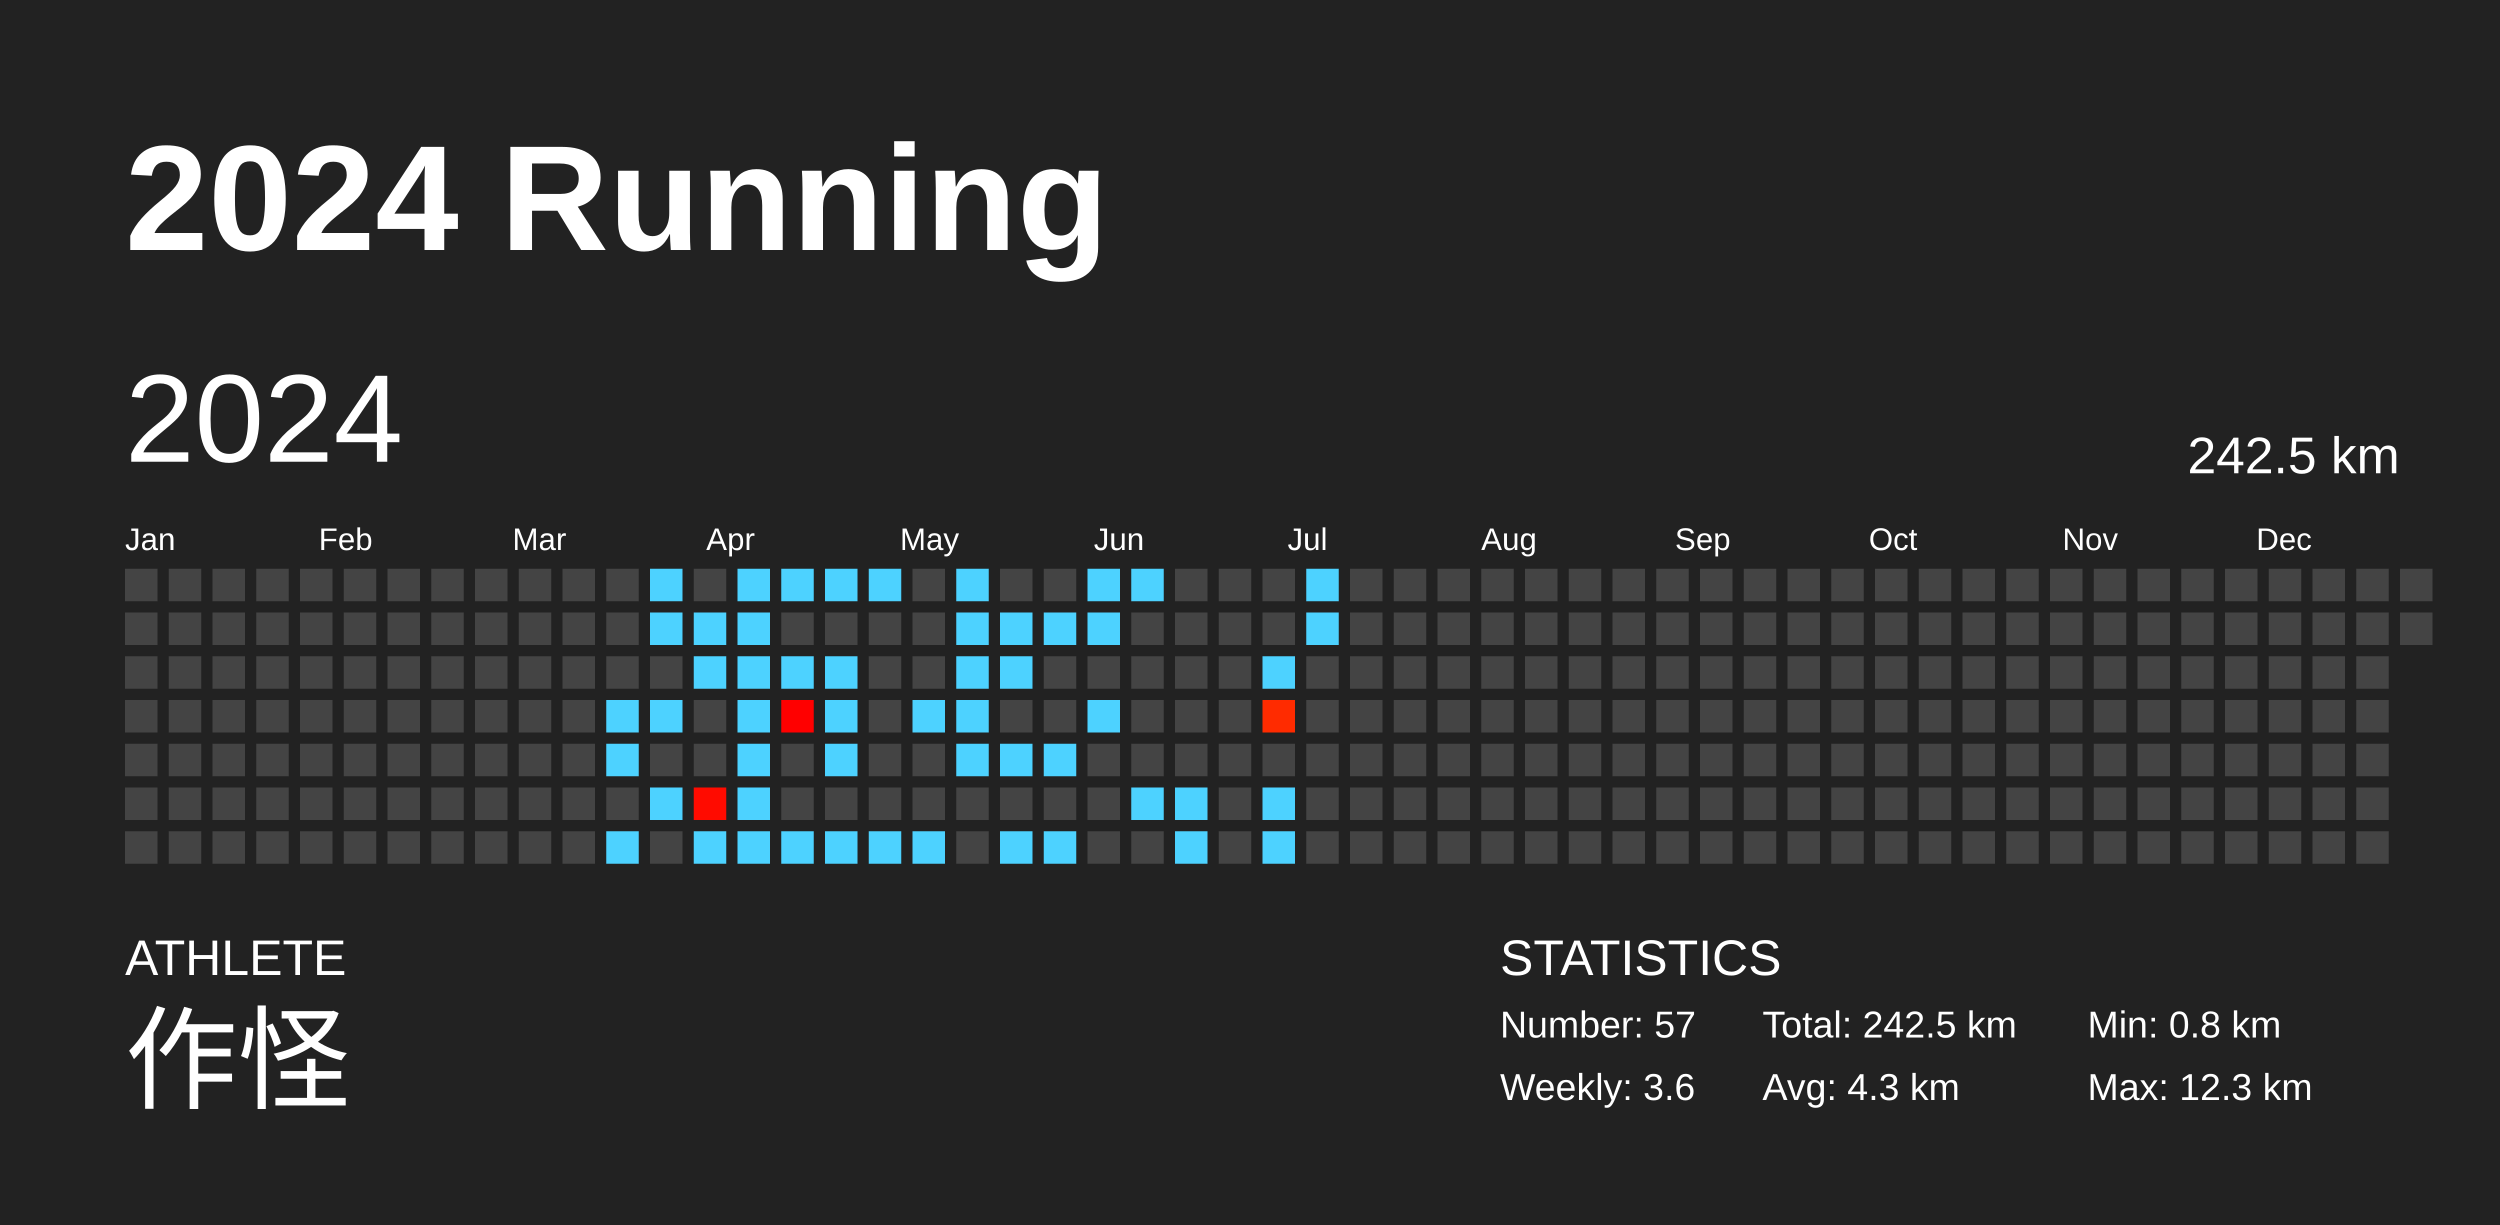
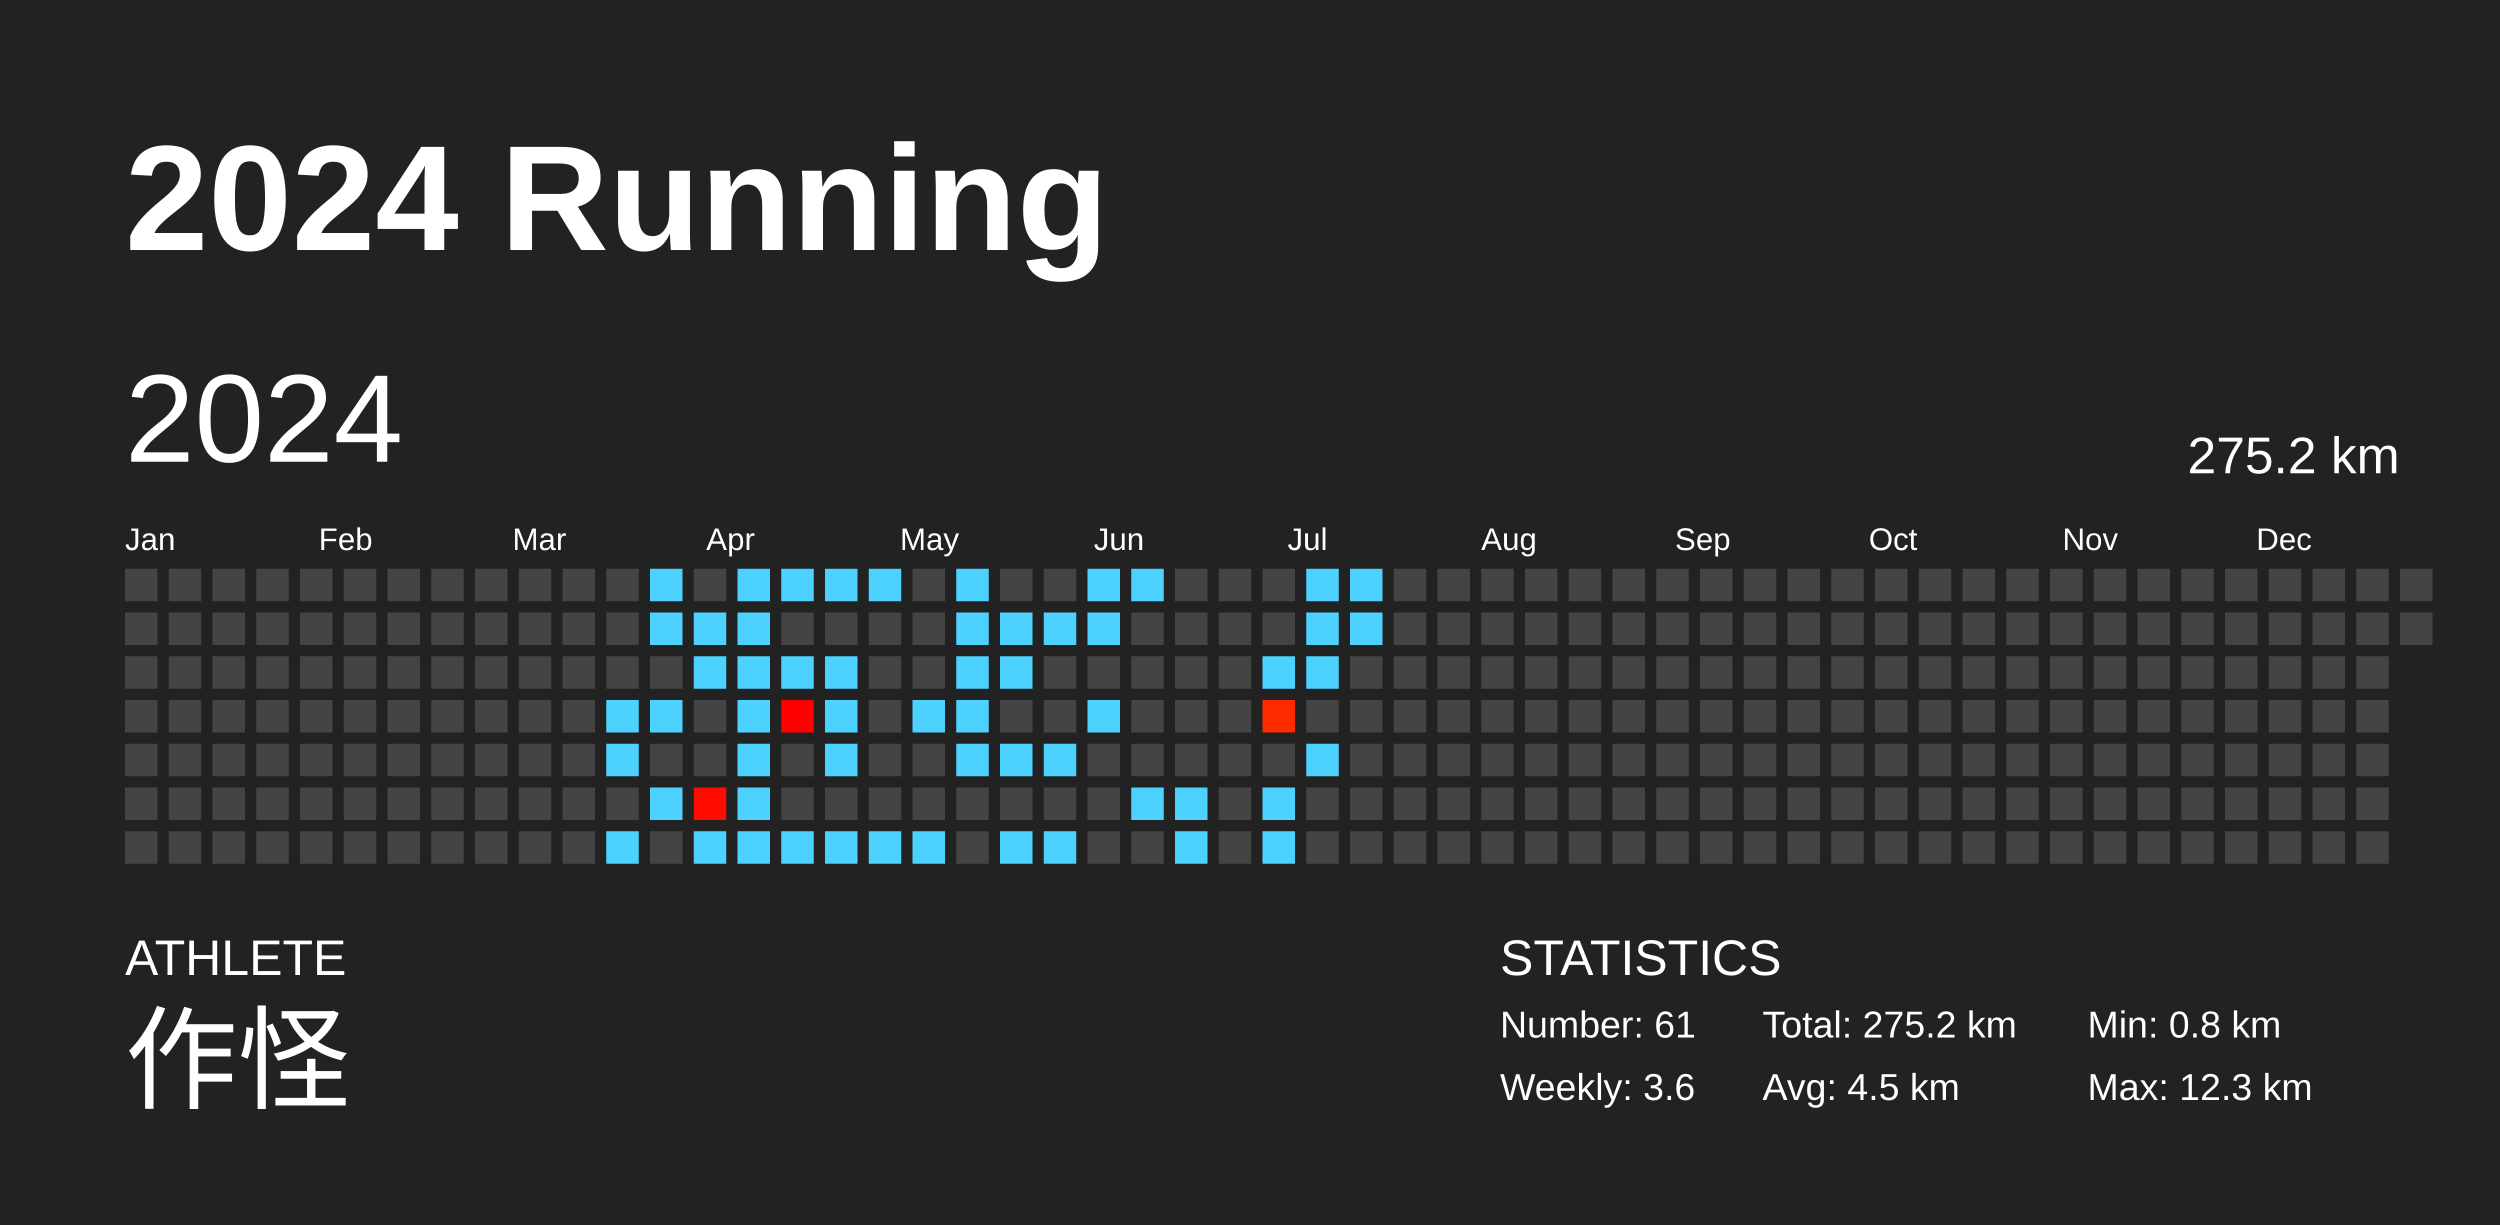
<svg xmlns="http://www.w3.org/2000/svg" baseProfile="full" height="98mm" version="1.1" viewBox="0,0,200,98" width="200mm">
  <defs />
  <rect fill="#222222" height="98" width="200" x="0" y="0" />
  <text fill="#FFFFFF" style="font-size:12px; font-family:Arial; font-weight:bold;" x="10" y="20">2024 Running</text>
  <text fill="#FFFFFF" style="font-size:4px; font-family:Arial" x="10" y="78">ATHLETE</text>
  <text fill="#FFFFFF" style="font-size:9px; font-family:Arial" x="10" y="88">作怪</text>
  <text fill="#FFFFFF" style="font-size:4px; font-family:Arial" x="120" y="78">STATISTICS</text>
-   <text fill="#FFFFFF" style="font-size:3px; font-family:Arial" x="120" y="83">Number: 57</text>
+   <text fill="#FFFFFF" style="font-size:3px; font-family:Arial" x="120" y="83">Number: 61</text>
  <text fill="#FFFFFF" style="font-size:3px; font-family:Arial" x="120" y="88">Weekly: 3.6</text>
-   <text fill="#FFFFFF" style="font-size:3px; font-family:Arial" x="141" y="83">Total: 242.5 km</text>
-   <text fill="#FFFFFF" style="font-size:3px; font-family:Arial" x="141" y="88">Avg: 4.3 km</text>
+   <text fill="#FFFFFF" style="font-size:3px; font-family:Arial" x="141" y="83">Total: 275.2 km</text>
+   <text fill="#FFFFFF" style="font-size:3px; font-family:Arial" x="141" y="88">Avg: 4.5 km</text>
  <text fill="#FFFFFF" style="font-size:3px; font-family:Arial" x="167" y="83">Min: 0.8 km</text>
  <text fill="#FFFFFF" style="font-size:3px; font-family:Arial" x="167" y="88">Max: 12.3 km</text>
  <text dominant-baseline="hanging" fill="#FFFFFF" style="font-size:10.0px; font-family:Arial;" x="10" y="30">2024</text>
-   <text dominant-baseline="hanging" fill="#FFFFFF" style="font-size:4.125px; font-family:Arial;" x="175" y="35">242.5 km</text>
+   <text dominant-baseline="hanging" fill="#FFFFFF" style="font-size:4.125px; font-family:Arial;" x="175" y="35">275.2 km</text>
  <text fill="#FFFFFF" style="font-size:2.5px; font-family:Arial" x="10.0" y="44">Jan</text>
  <text fill="#FFFFFF" style="font-size:2.5px; font-family:Arial" x="25.5" y="44">Feb</text>
  <text fill="#FFFFFF" style="font-size:2.5px; font-family:Arial" x="41.0" y="44">Mar</text>
  <text fill="#FFFFFF" style="font-size:2.5px; font-family:Arial" x="56.5" y="44">Apr</text>
  <text fill="#FFFFFF" style="font-size:2.5px; font-family:Arial" x="72.0" y="44">May</text>
  <text fill="#FFFFFF" style="font-size:2.5px; font-family:Arial" x="87.5" y="44">Jun</text>
  <text fill="#FFFFFF" style="font-size:2.5px; font-family:Arial" x="103.0" y="44">Jul</text>
  <text fill="#FFFFFF" style="font-size:2.5px; font-family:Arial" x="118.5" y="44">Aug</text>
  <text fill="#FFFFFF" style="font-size:2.5px; font-family:Arial" x="134.0" y="44">Sep</text>
  <text fill="#FFFFFF" style="font-size:2.5px; font-family:Arial" x="149.5" y="44">Oct</text>
  <text fill="#FFFFFF" style="font-size:2.5px; font-family:Arial" x="165.0" y="44">Nov</text>
  <text fill="#FFFFFF" style="font-size:2.5px; font-family:Arial" x="180.5" y="44">Dec</text>
  <rect fill="#444444" height="2.6" width="2.6" x="10.0" y="45.5" />
  <rect fill="#444444" height="2.6" width="2.6" x="10.0" y="49.0" />
  <rect fill="#444444" height="2.6" width="2.6" x="10.0" y="52.5" />
  <rect fill="#444444" height="2.6" width="2.6" x="10.0" y="56.0" />
  <rect fill="#444444" height="2.6" width="2.6" x="10.0" y="59.5" />
  <rect fill="#444444" height="2.6" width="2.6" x="10.0" y="63.0" />
  <rect fill="#444444" height="2.6" width="2.6" x="10.0" y="66.5" />
  <rect fill="#444444" height="2.6" width="2.6" x="13.5" y="45.5" />
  <rect fill="#444444" height="2.6" width="2.6" x="13.5" y="49.0" />
  <rect fill="#444444" height="2.6" width="2.6" x="13.5" y="52.5" />
  <rect fill="#444444" height="2.6" width="2.6" x="13.5" y="56.0" />
  <rect fill="#444444" height="2.6" width="2.6" x="13.5" y="59.5" />
  <rect fill="#444444" height="2.6" width="2.6" x="13.5" y="63.0" />
  <rect fill="#444444" height="2.6" width="2.6" x="13.5" y="66.5" />
  <rect fill="#444444" height="2.6" width="2.6" x="17.0" y="45.5" />
  <rect fill="#444444" height="2.6" width="2.6" x="17.0" y="49.0" />
  <rect fill="#444444" height="2.6" width="2.6" x="17.0" y="52.5" />
  <rect fill="#444444" height="2.6" width="2.6" x="17.0" y="56.0" />
  <rect fill="#444444" height="2.6" width="2.6" x="17.0" y="59.5" />
  <rect fill="#444444" height="2.6" width="2.6" x="17.0" y="63.0" />
  <rect fill="#444444" height="2.6" width="2.6" x="17.0" y="66.5" />
  <rect fill="#444444" height="2.6" width="2.6" x="20.5" y="45.5" />
  <rect fill="#444444" height="2.6" width="2.6" x="20.5" y="49.0" />
  <rect fill="#444444" height="2.6" width="2.6" x="20.5" y="52.5" />
  <rect fill="#444444" height="2.6" width="2.6" x="20.5" y="56.0" />
  <rect fill="#444444" height="2.6" width="2.6" x="20.5" y="59.5" />
  <rect fill="#444444" height="2.6" width="2.6" x="20.5" y="63.0" />
  <rect fill="#444444" height="2.6" width="2.6" x="20.5" y="66.5" />
  <rect fill="#444444" height="2.6" width="2.6" x="24.0" y="45.5" />
  <rect fill="#444444" height="2.6" width="2.6" x="24.0" y="49.0" />
  <rect fill="#444444" height="2.6" width="2.6" x="24.0" y="52.5" />
  <rect fill="#444444" height="2.6" width="2.6" x="24.0" y="56.0" />
  <rect fill="#444444" height="2.6" width="2.6" x="24.0" y="59.5" />
  <rect fill="#444444" height="2.6" width="2.6" x="24.0" y="63.0" />
  <rect fill="#444444" height="2.6" width="2.6" x="24.0" y="66.5" />
  <rect fill="#444444" height="2.6" width="2.6" x="27.5" y="45.5" />
  <rect fill="#444444" height="2.6" width="2.6" x="27.5" y="49.0" />
  <rect fill="#444444" height="2.6" width="2.6" x="27.5" y="52.5" />
  <rect fill="#444444" height="2.6" width="2.6" x="27.5" y="56.0" />
  <rect fill="#444444" height="2.6" width="2.6" x="27.5" y="59.5" />
  <rect fill="#444444" height="2.6" width="2.6" x="27.5" y="63.0" />
  <rect fill="#444444" height="2.6" width="2.6" x="27.5" y="66.5" />
  <rect fill="#444444" height="2.6" width="2.6" x="31.0" y="45.5" />
  <rect fill="#444444" height="2.6" width="2.6" x="31.0" y="49.0" />
  <rect fill="#444444" height="2.6" width="2.6" x="31.0" y="52.5" />
  <rect fill="#444444" height="2.6" width="2.6" x="31.0" y="56.0" />
  <rect fill="#444444" height="2.6" width="2.6" x="31.0" y="59.5" />
  <rect fill="#444444" height="2.6" width="2.6" x="31.0" y="63.0" />
  <rect fill="#444444" height="2.6" width="2.6" x="31.0" y="66.5" />
  <rect fill="#444444" height="2.6" width="2.6" x="34.5" y="45.5" />
  <rect fill="#444444" height="2.6" width="2.6" x="34.5" y="49.0" />
  <rect fill="#444444" height="2.6" width="2.6" x="34.5" y="52.5" />
  <rect fill="#444444" height="2.6" width="2.6" x="34.5" y="56.0" />
  <rect fill="#444444" height="2.6" width="2.6" x="34.5" y="59.5" />
  <rect fill="#444444" height="2.6" width="2.6" x="34.5" y="63.0" />
  <rect fill="#444444" height="2.6" width="2.6" x="34.5" y="66.5" />
  <rect fill="#444444" height="2.6" width="2.6" x="38.0" y="45.5" />
  <rect fill="#444444" height="2.6" width="2.6" x="38.0" y="49.0" />
  <rect fill="#444444" height="2.6" width="2.6" x="38.0" y="52.5" />
  <rect fill="#444444" height="2.6" width="2.6" x="38.0" y="56.0" />
  <rect fill="#444444" height="2.6" width="2.6" x="38.0" y="59.5" />
  <rect fill="#444444" height="2.6" width="2.6" x="38.0" y="63.0" />
  <rect fill="#444444" height="2.6" width="2.6" x="38.0" y="66.5" />
  <rect fill="#444444" height="2.6" width="2.6" x="41.5" y="45.5" />
  <rect fill="#444444" height="2.6" width="2.6" x="41.5" y="49.0" />
  <rect fill="#444444" height="2.6" width="2.6" x="41.5" y="52.5" />
  <rect fill="#444444" height="2.6" width="2.6" x="41.5" y="56.0" />
  <rect fill="#444444" height="2.6" width="2.6" x="41.5" y="59.5" />
  <rect fill="#444444" height="2.6" width="2.6" x="41.5" y="63.0" />
  <rect fill="#444444" height="2.6" width="2.6" x="41.5" y="66.5" />
  <rect fill="#444444" height="2.6" width="2.6" x="45.0" y="45.5" />
  <rect fill="#444444" height="2.6" width="2.6" x="45.0" y="49.0" />
  <rect fill="#444444" height="2.6" width="2.6" x="45.0" y="52.5" />
  <rect fill="#444444" height="2.6" width="2.6" x="45.0" y="56.0" />
  <rect fill="#444444" height="2.6" width="2.6" x="45.0" y="59.5" />
  <rect fill="#444444" height="2.6" width="2.6" x="45.0" y="63.0" />
  <rect fill="#444444" height="2.6" width="2.6" x="45.0" y="66.5" />
  <rect fill="#444444" height="2.6" width="2.6" x="48.5" y="45.5" />
  <rect fill="#444444" height="2.6" width="2.6" x="48.5" y="49.0" />
  <rect fill="#444444" height="2.6" width="2.6" x="48.5" y="52.5" />
  <rect fill="#4dd2ff" height="2.6" width="2.6" x="48.5" y="56.0" />
  <rect fill="#4dd2ff" height="2.6" width="2.6" x="48.5" y="59.5" />
  <rect fill="#444444" height="2.6" width="2.6" x="48.5" y="63.0" />
  <rect fill="#4dd2ff" height="2.6" width="2.6" x="48.5" y="66.5" />
  <rect fill="#4dd2ff" height="2.6" width="2.6" x="52.0" y="45.5" />
  <rect fill="#4dd2ff" height="2.6" width="2.6" x="52.0" y="49.0" />
  <rect fill="#444444" height="2.6" width="2.6" x="52.0" y="52.5" />
  <rect fill="#4dd2ff" height="2.6" width="2.6" x="52.0" y="56.0" />
  <rect fill="#444444" height="2.6" width="2.6" x="52.0" y="59.5" />
  <rect fill="#4dd2ff" height="2.6" width="2.6" x="52.0" y="63.0" />
  <rect fill="#444444" height="2.6" width="2.6" x="52.0" y="66.5" />
  <rect fill="#444444" height="2.6" width="2.6" x="55.5" y="45.5" />
  <rect fill="#4dd2ff" height="2.6" width="2.6" x="55.5" y="49.0" />
  <rect fill="#4dd2ff" height="2.6" width="2.6" x="55.5" y="52.5" />
  <rect fill="#444444" height="2.6" width="2.6" x="55.5" y="56.0" />
  <rect fill="#444444" height="2.6" width="2.6" x="55.5" y="59.5" />
  <rect fill="#ff0b00" height="2.6" width="2.6" x="55.5" y="63.0" />
  <rect fill="#4dd2ff" height="2.6" width="2.6" x="55.5" y="66.5" />
  <rect fill="#4dd2ff" height="2.6" width="2.6" x="59.0" y="45.5" />
  <rect fill="#4dd2ff" height="2.6" width="2.6" x="59.0" y="49.0" />
  <rect fill="#4dd2ff" height="2.6" width="2.6" x="59.0" y="52.5" />
  <rect fill="#4dd2ff" height="2.6" width="2.6" x="59.0" y="56.0" />
  <rect fill="#4dd2ff" height="2.6" width="2.6" x="59.0" y="59.5" />
  <rect fill="#4dd2ff" height="2.6" width="2.6" x="59.0" y="63.0" />
  <rect fill="#4dd2ff" height="2.6" width="2.6" x="59.0" y="66.5" />
  <rect fill="#4dd2ff" height="2.6" width="2.6" x="62.5" y="45.5" />
  <rect fill="#444444" height="2.6" width="2.6" x="62.5" y="49.0" />
  <rect fill="#4dd2ff" height="2.6" width="2.6" x="62.5" y="52.5" />
  <rect fill="#ff0000" height="2.6" width="2.6" x="62.5" y="56.0" />
  <rect fill="#444444" height="2.6" width="2.6" x="62.5" y="59.5" />
  <rect fill="#444444" height="2.6" width="2.6" x="62.5" y="63.0" />
  <rect fill="#4dd2ff" height="2.6" width="2.6" x="62.5" y="66.5" />
  <rect fill="#4dd2ff" height="2.6" width="2.6" x="66.0" y="45.5" />
  <rect fill="#444444" height="2.6" width="2.6" x="66.0" y="49.0" />
  <rect fill="#4dd2ff" height="2.6" width="2.6" x="66.0" y="52.5" />
  <rect fill="#4dd2ff" height="2.6" width="2.6" x="66.0" y="56.0" />
  <rect fill="#4dd2ff" height="2.6" width="2.6" x="66.0" y="59.5" />
  <rect fill="#444444" height="2.6" width="2.6" x="66.0" y="63.0" />
  <rect fill="#4dd2ff" height="2.6" width="2.6" x="66.0" y="66.5" />
  <rect fill="#4dd2ff" height="2.6" width="2.6" x="69.5" y="45.5" />
  <rect fill="#444444" height="2.6" width="2.6" x="69.5" y="49.0" />
  <rect fill="#444444" height="2.6" width="2.6" x="69.5" y="52.5" />
  <rect fill="#444444" height="2.6" width="2.6" x="69.5" y="56.0" />
  <rect fill="#444444" height="2.6" width="2.6" x="69.5" y="59.5" />
  <rect fill="#444444" height="2.6" width="2.6" x="69.5" y="63.0" />
  <rect fill="#4dd2ff" height="2.6" width="2.6" x="69.5" y="66.5" />
  <rect fill="#444444" height="2.6" width="2.6" x="73.0" y="45.5" />
  <rect fill="#444444" height="2.6" width="2.6" x="73.0" y="49.0" />
  <rect fill="#444444" height="2.6" width="2.6" x="73.0" y="52.5" />
  <rect fill="#4dd2ff" height="2.6" width="2.6" x="73.0" y="56.0" />
  <rect fill="#444444" height="2.6" width="2.6" x="73.0" y="59.5" />
  <rect fill="#444444" height="2.6" width="2.6" x="73.0" y="63.0" />
  <rect fill="#4dd2ff" height="2.6" width="2.6" x="73.0" y="66.5" />
  <rect fill="#4dd2ff" height="2.6" width="2.6" x="76.5" y="45.5" />
  <rect fill="#4dd2ff" height="2.6" width="2.6" x="76.5" y="49.0" />
  <rect fill="#4dd2ff" height="2.6" width="2.6" x="76.5" y="52.5" />
  <rect fill="#4dd2ff" height="2.6" width="2.6" x="76.5" y="56.0" />
  <rect fill="#4dd2ff" height="2.6" width="2.6" x="76.5" y="59.5" />
  <rect fill="#444444" height="2.6" width="2.6" x="76.5" y="63.0" />
  <rect fill="#444444" height="2.6" width="2.6" x="76.5" y="66.5" />
  <rect fill="#444444" height="2.6" width="2.6" x="80.0" y="45.5" />
  <rect fill="#4dd2ff" height="2.6" width="2.6" x="80.0" y="49.0" />
  <rect fill="#4dd2ff" height="2.6" width="2.6" x="80.0" y="52.5" />
  <rect fill="#444444" height="2.6" width="2.6" x="80.0" y="56.0" />
  <rect fill="#4dd2ff" height="2.6" width="2.6" x="80.0" y="59.5" />
  <rect fill="#444444" height="2.6" width="2.6" x="80.0" y="63.0" />
  <rect fill="#4dd2ff" height="2.6" width="2.6" x="80.0" y="66.5" />
  <rect fill="#444444" height="2.6" width="2.6" x="83.5" y="45.5" />
  <rect fill="#4dd2ff" height="2.6" width="2.6" x="83.5" y="49.0" />
  <rect fill="#444444" height="2.6" width="2.6" x="83.5" y="52.5" />
  <rect fill="#444444" height="2.6" width="2.6" x="83.5" y="56.0" />
  <rect fill="#4dd2ff" height="2.6" width="2.6" x="83.5" y="59.5" />
  <rect fill="#444444" height="2.6" width="2.6" x="83.5" y="63.0" />
  <rect fill="#4dd2ff" height="2.6" width="2.6" x="83.5" y="66.5" />
  <rect fill="#4dd2ff" height="2.6" width="2.6" x="87.0" y="45.5" />
  <rect fill="#4dd2ff" height="2.6" width="2.6" x="87.0" y="49.0" />
  <rect fill="#444444" height="2.6" width="2.6" x="87.0" y="52.5" />
  <rect fill="#4dd2ff" height="2.6" width="2.6" x="87.0" y="56.0" />
  <rect fill="#444444" height="2.6" width="2.6" x="87.0" y="59.5" />
  <rect fill="#444444" height="2.6" width="2.6" x="87.0" y="63.0" />
  <rect fill="#444444" height="2.6" width="2.6" x="87.0" y="66.5" />
  <rect fill="#4dd2ff" height="2.6" width="2.6" x="90.5" y="45.5" />
  <rect fill="#444444" height="2.6" width="2.6" x="90.5" y="49.0" />
  <rect fill="#444444" height="2.6" width="2.6" x="90.5" y="52.5" />
  <rect fill="#444444" height="2.6" width="2.6" x="90.5" y="56.0" />
  <rect fill="#444444" height="2.6" width="2.6" x="90.5" y="59.5" />
  <rect fill="#4dd2ff" height="2.6" width="2.6" x="90.5" y="63.0" />
  <rect fill="#444444" height="2.6" width="2.6" x="90.5" y="66.5" />
  <rect fill="#444444" height="2.6" width="2.6" x="94.0" y="45.5" />
  <rect fill="#444444" height="2.6" width="2.6" x="94.0" y="49.0" />
  <rect fill="#444444" height="2.6" width="2.6" x="94.0" y="52.5" />
  <rect fill="#444444" height="2.6" width="2.6" x="94.0" y="56.0" />
  <rect fill="#444444" height="2.6" width="2.6" x="94.0" y="59.5" />
  <rect fill="#4dd2ff" height="2.6" width="2.6" x="94.0" y="63.0" />
  <rect fill="#4dd2ff" height="2.6" width="2.6" x="94.0" y="66.5" />
  <rect fill="#444444" height="2.6" width="2.6" x="97.5" y="45.5" />
  <rect fill="#444444" height="2.6" width="2.6" x="97.5" y="49.0" />
  <rect fill="#444444" height="2.6" width="2.6" x="97.5" y="52.5" />
  <rect fill="#444444" height="2.6" width="2.6" x="97.5" y="56.0" />
  <rect fill="#444444" height="2.6" width="2.6" x="97.5" y="59.5" />
  <rect fill="#444444" height="2.6" width="2.6" x="97.5" y="63.0" />
  <rect fill="#444444" height="2.6" width="2.6" x="97.5" y="66.5" />
  <rect fill="#444444" height="2.6" width="2.6" x="101.0" y="45.5" />
  <rect fill="#444444" height="2.6" width="2.6" x="101.0" y="49.0" />
  <rect fill="#4dd2ff" height="2.6" width="2.6" x="101.0" y="52.5" />
  <rect fill="#ff2b00" height="2.6" width="2.6" x="101.0" y="56.0" />
  <rect fill="#444444" height="2.6" width="2.6" x="101.0" y="59.5" />
  <rect fill="#4dd2ff" height="2.6" width="2.6" x="101.0" y="63.0" />
  <rect fill="#4dd2ff" height="2.6" width="2.6" x="101.0" y="66.5" />
  <rect fill="#4dd2ff" height="2.6" width="2.6" x="104.5" y="45.5" />
  <rect fill="#4dd2ff" height="2.6" width="2.6" x="104.5" y="49.0" />
-   <rect fill="#444444" height="2.6" width="2.6" x="104.5" y="52.5" />
+   <rect fill="#4dd2ff" height="2.6" width="2.6" x="104.5" y="52.5" />
  <rect fill="#444444" height="2.6" width="2.6" x="104.5" y="56.0" />
-   <rect fill="#444444" height="2.6" width="2.6" x="104.5" y="59.5" />
+   <rect fill="#4dd2ff" height="2.6" width="2.6" x="104.5" y="59.5" />
  <rect fill="#444444" height="2.6" width="2.6" x="104.5" y="63.0" />
  <rect fill="#444444" height="2.6" width="2.6" x="104.5" y="66.5" />
-   <rect fill="#444444" height="2.6" width="2.6" x="108.0" y="45.5" />
-   <rect fill="#444444" height="2.6" width="2.6" x="108.0" y="49.0" />
+   <rect fill="#4dd2ff" height="2.6" width="2.6" x="108.0" y="45.5" />
+   <rect fill="#4dd2ff" height="2.6" width="2.6" x="108.0" y="49.0" />
  <rect fill="#444444" height="2.6" width="2.6" x="108.0" y="52.5" />
  <rect fill="#444444" height="2.6" width="2.6" x="108.0" y="56.0" />
  <rect fill="#444444" height="2.6" width="2.6" x="108.0" y="59.5" />
  <rect fill="#444444" height="2.6" width="2.6" x="108.0" y="63.0" />
  <rect fill="#444444" height="2.6" width="2.6" x="108.0" y="66.5" />
  <rect fill="#444444" height="2.6" width="2.6" x="111.5" y="45.5" />
  <rect fill="#444444" height="2.6" width="2.6" x="111.5" y="49.0" />
  <rect fill="#444444" height="2.6" width="2.6" x="111.5" y="52.5" />
  <rect fill="#444444" height="2.6" width="2.6" x="111.5" y="56.0" />
  <rect fill="#444444" height="2.6" width="2.6" x="111.5" y="59.5" />
  <rect fill="#444444" height="2.6" width="2.6" x="111.5" y="63.0" />
  <rect fill="#444444" height="2.6" width="2.6" x="111.5" y="66.5" />
  <rect fill="#444444" height="2.6" width="2.6" x="115.0" y="45.5" />
  <rect fill="#444444" height="2.6" width="2.6" x="115.0" y="49.0" />
  <rect fill="#444444" height="2.6" width="2.6" x="115.0" y="52.5" />
  <rect fill="#444444" height="2.6" width="2.6" x="115.0" y="56.0" />
  <rect fill="#444444" height="2.6" width="2.6" x="115.0" y="59.5" />
  <rect fill="#444444" height="2.6" width="2.6" x="115.0" y="63.0" />
  <rect fill="#444444" height="2.6" width="2.6" x="115.0" y="66.5" />
  <rect fill="#444444" height="2.6" width="2.6" x="118.5" y="45.5" />
  <rect fill="#444444" height="2.6" width="2.6" x="118.5" y="49.0" />
  <rect fill="#444444" height="2.6" width="2.6" x="118.5" y="52.5" />
  <rect fill="#444444" height="2.6" width="2.6" x="118.5" y="56.0" />
  <rect fill="#444444" height="2.6" width="2.6" x="118.5" y="59.5" />
  <rect fill="#444444" height="2.6" width="2.6" x="118.5" y="63.0" />
  <rect fill="#444444" height="2.6" width="2.6" x="118.5" y="66.5" />
  <rect fill="#444444" height="2.6" width="2.6" x="122.0" y="45.5" />
  <rect fill="#444444" height="2.6" width="2.6" x="122.0" y="49.0" />
  <rect fill="#444444" height="2.6" width="2.6" x="122.0" y="52.5" />
  <rect fill="#444444" height="2.6" width="2.6" x="122.0" y="56.0" />
  <rect fill="#444444" height="2.6" width="2.6" x="122.0" y="59.5" />
  <rect fill="#444444" height="2.6" width="2.6" x="122.0" y="63.0" />
  <rect fill="#444444" height="2.6" width="2.6" x="122.0" y="66.5" />
  <rect fill="#444444" height="2.6" width="2.6" x="125.5" y="45.5" />
  <rect fill="#444444" height="2.6" width="2.6" x="125.5" y="49.0" />
  <rect fill="#444444" height="2.6" width="2.6" x="125.5" y="52.5" />
  <rect fill="#444444" height="2.6" width="2.6" x="125.5" y="56.0" />
  <rect fill="#444444" height="2.6" width="2.6" x="125.5" y="59.5" />
  <rect fill="#444444" height="2.6" width="2.6" x="125.5" y="63.0" />
  <rect fill="#444444" height="2.6" width="2.6" x="125.5" y="66.5" />
  <rect fill="#444444" height="2.6" width="2.6" x="129.0" y="45.5" />
  <rect fill="#444444" height="2.6" width="2.6" x="129.0" y="49.0" />
  <rect fill="#444444" height="2.6" width="2.6" x="129.0" y="52.5" />
  <rect fill="#444444" height="2.6" width="2.6" x="129.0" y="56.0" />
  <rect fill="#444444" height="2.6" width="2.6" x="129.0" y="59.5" />
  <rect fill="#444444" height="2.6" width="2.6" x="129.0" y="63.0" />
  <rect fill="#444444" height="2.6" width="2.6" x="129.0" y="66.5" />
  <rect fill="#444444" height="2.6" width="2.6" x="132.5" y="45.5" />
  <rect fill="#444444" height="2.6" width="2.6" x="132.5" y="49.0" />
  <rect fill="#444444" height="2.6" width="2.6" x="132.5" y="52.5" />
  <rect fill="#444444" height="2.6" width="2.6" x="132.5" y="56.0" />
  <rect fill="#444444" height="2.6" width="2.6" x="132.5" y="59.5" />
  <rect fill="#444444" height="2.6" width="2.6" x="132.5" y="63.0" />
  <rect fill="#444444" height="2.6" width="2.6" x="132.5" y="66.5" />
  <rect fill="#444444" height="2.6" width="2.6" x="136.0" y="45.5" />
  <rect fill="#444444" height="2.6" width="2.6" x="136.0" y="49.0" />
  <rect fill="#444444" height="2.6" width="2.6" x="136.0" y="52.5" />
  <rect fill="#444444" height="2.6" width="2.6" x="136.0" y="56.0" />
  <rect fill="#444444" height="2.6" width="2.6" x="136.0" y="59.5" />
  <rect fill="#444444" height="2.6" width="2.6" x="136.0" y="63.0" />
  <rect fill="#444444" height="2.6" width="2.6" x="136.0" y="66.5" />
  <rect fill="#444444" height="2.6" width="2.6" x="139.5" y="45.5" />
  <rect fill="#444444" height="2.6" width="2.6" x="139.5" y="49.0" />
  <rect fill="#444444" height="2.6" width="2.6" x="139.5" y="52.5" />
  <rect fill="#444444" height="2.6" width="2.6" x="139.5" y="56.0" />
  <rect fill="#444444" height="2.6" width="2.6" x="139.5" y="59.5" />
  <rect fill="#444444" height="2.6" width="2.6" x="139.5" y="63.0" />
  <rect fill="#444444" height="2.6" width="2.6" x="139.5" y="66.5" />
  <rect fill="#444444" height="2.6" width="2.6" x="143.0" y="45.5" />
  <rect fill="#444444" height="2.6" width="2.6" x="143.0" y="49.0" />
  <rect fill="#444444" height="2.6" width="2.6" x="143.0" y="52.5" />
  <rect fill="#444444" height="2.6" width="2.6" x="143.0" y="56.0" />
  <rect fill="#444444" height="2.6" width="2.6" x="143.0" y="59.5" />
  <rect fill="#444444" height="2.6" width="2.6" x="143.0" y="63.0" />
  <rect fill="#444444" height="2.6" width="2.6" x="143.0" y="66.5" />
  <rect fill="#444444" height="2.6" width="2.6" x="146.5" y="45.5" />
  <rect fill="#444444" height="2.6" width="2.6" x="146.5" y="49.0" />
  <rect fill="#444444" height="2.6" width="2.6" x="146.5" y="52.5" />
  <rect fill="#444444" height="2.6" width="2.6" x="146.5" y="56.0" />
  <rect fill="#444444" height="2.6" width="2.6" x="146.5" y="59.5" />
  <rect fill="#444444" height="2.6" width="2.6" x="146.5" y="63.0" />
  <rect fill="#444444" height="2.6" width="2.6" x="146.5" y="66.5" />
  <rect fill="#444444" height="2.6" width="2.6" x="150.0" y="45.5" />
  <rect fill="#444444" height="2.6" width="2.6" x="150.0" y="49.0" />
  <rect fill="#444444" height="2.6" width="2.6" x="150.0" y="52.5" />
  <rect fill="#444444" height="2.6" width="2.6" x="150.0" y="56.0" />
  <rect fill="#444444" height="2.6" width="2.6" x="150.0" y="59.5" />
  <rect fill="#444444" height="2.6" width="2.6" x="150.0" y="63.0" />
  <rect fill="#444444" height="2.6" width="2.6" x="150.0" y="66.5" />
  <rect fill="#444444" height="2.6" width="2.6" x="153.5" y="45.5" />
  <rect fill="#444444" height="2.6" width="2.6" x="153.5" y="49.0" />
  <rect fill="#444444" height="2.6" width="2.6" x="153.5" y="52.5" />
  <rect fill="#444444" height="2.6" width="2.6" x="153.5" y="56.0" />
  <rect fill="#444444" height="2.6" width="2.6" x="153.5" y="59.5" />
  <rect fill="#444444" height="2.6" width="2.6" x="153.5" y="63.0" />
  <rect fill="#444444" height="2.6" width="2.6" x="153.5" y="66.5" />
  <rect fill="#444444" height="2.6" width="2.6" x="157.0" y="45.5" />
  <rect fill="#444444" height="2.6" width="2.6" x="157.0" y="49.0" />
  <rect fill="#444444" height="2.6" width="2.6" x="157.0" y="52.5" />
  <rect fill="#444444" height="2.6" width="2.6" x="157.0" y="56.0" />
  <rect fill="#444444" height="2.6" width="2.6" x="157.0" y="59.5" />
  <rect fill="#444444" height="2.6" width="2.6" x="157.0" y="63.0" />
  <rect fill="#444444" height="2.6" width="2.6" x="157.0" y="66.5" />
  <rect fill="#444444" height="2.6" width="2.6" x="160.5" y="45.5" />
  <rect fill="#444444" height="2.6" width="2.6" x="160.5" y="49.0" />
  <rect fill="#444444" height="2.6" width="2.6" x="160.5" y="52.5" />
  <rect fill="#444444" height="2.6" width="2.6" x="160.5" y="56.0" />
  <rect fill="#444444" height="2.6" width="2.6" x="160.5" y="59.5" />
  <rect fill="#444444" height="2.6" width="2.6" x="160.5" y="63.0" />
  <rect fill="#444444" height="2.6" width="2.6" x="160.5" y="66.5" />
  <rect fill="#444444" height="2.6" width="2.6" x="164.0" y="45.5" />
  <rect fill="#444444" height="2.6" width="2.6" x="164.0" y="49.0" />
  <rect fill="#444444" height="2.6" width="2.6" x="164.0" y="52.5" />
  <rect fill="#444444" height="2.6" width="2.6" x="164.0" y="56.0" />
  <rect fill="#444444" height="2.6" width="2.6" x="164.0" y="59.5" />
  <rect fill="#444444" height="2.6" width="2.6" x="164.0" y="63.0" />
  <rect fill="#444444" height="2.6" width="2.6" x="164.0" y="66.5" />
  <rect fill="#444444" height="2.6" width="2.6" x="167.5" y="45.5" />
  <rect fill="#444444" height="2.6" width="2.6" x="167.5" y="49.0" />
  <rect fill="#444444" height="2.6" width="2.6" x="167.5" y="52.5" />
  <rect fill="#444444" height="2.6" width="2.6" x="167.5" y="56.0" />
  <rect fill="#444444" height="2.6" width="2.6" x="167.5" y="59.5" />
  <rect fill="#444444" height="2.6" width="2.6" x="167.5" y="63.0" />
  <rect fill="#444444" height="2.6" width="2.6" x="167.5" y="66.5" />
  <rect fill="#444444" height="2.6" width="2.6" x="171.0" y="45.5" />
  <rect fill="#444444" height="2.6" width="2.6" x="171.0" y="49.0" />
  <rect fill="#444444" height="2.6" width="2.6" x="171.0" y="52.5" />
  <rect fill="#444444" height="2.6" width="2.6" x="171.0" y="56.0" />
  <rect fill="#444444" height="2.6" width="2.6" x="171.0" y="59.5" />
  <rect fill="#444444" height="2.6" width="2.6" x="171.0" y="63.0" />
  <rect fill="#444444" height="2.6" width="2.6" x="171.0" y="66.5" />
  <rect fill="#444444" height="2.6" width="2.6" x="174.5" y="45.5" />
  <rect fill="#444444" height="2.6" width="2.6" x="174.5" y="49.0" />
  <rect fill="#444444" height="2.6" width="2.6" x="174.5" y="52.5" />
  <rect fill="#444444" height="2.6" width="2.6" x="174.5" y="56.0" />
  <rect fill="#444444" height="2.6" width="2.6" x="174.5" y="59.5" />
  <rect fill="#444444" height="2.6" width="2.6" x="174.5" y="63.0" />
  <rect fill="#444444" height="2.6" width="2.6" x="174.5" y="66.5" />
  <rect fill="#444444" height="2.6" width="2.6" x="178.0" y="45.5" />
  <rect fill="#444444" height="2.6" width="2.6" x="178.0" y="49.0" />
  <rect fill="#444444" height="2.6" width="2.6" x="178.0" y="52.5" />
  <rect fill="#444444" height="2.6" width="2.6" x="178.0" y="56.0" />
  <rect fill="#444444" height="2.6" width="2.6" x="178.0" y="59.5" />
  <rect fill="#444444" height="2.6" width="2.6" x="178.0" y="63.0" />
  <rect fill="#444444" height="2.6" width="2.6" x="178.0" y="66.5" />
  <rect fill="#444444" height="2.6" width="2.6" x="181.5" y="45.5" />
  <rect fill="#444444" height="2.6" width="2.6" x="181.5" y="49.0" />
  <rect fill="#444444" height="2.6" width="2.6" x="181.5" y="52.5" />
  <rect fill="#444444" height="2.6" width="2.6" x="181.5" y="56.0" />
  <rect fill="#444444" height="2.6" width="2.6" x="181.5" y="59.5" />
  <rect fill="#444444" height="2.6" width="2.6" x="181.5" y="63.0" />
  <rect fill="#444444" height="2.6" width="2.6" x="181.5" y="66.5" />
  <rect fill="#444444" height="2.6" width="2.6" x="185.0" y="45.5" />
  <rect fill="#444444" height="2.6" width="2.6" x="185.0" y="49.0" />
  <rect fill="#444444" height="2.6" width="2.6" x="185.0" y="52.5" />
  <rect fill="#444444" height="2.6" width="2.6" x="185.0" y="56.0" />
  <rect fill="#444444" height="2.6" width="2.6" x="185.0" y="59.5" />
  <rect fill="#444444" height="2.6" width="2.6" x="185.0" y="63.0" />
  <rect fill="#444444" height="2.6" width="2.6" x="185.0" y="66.5" />
  <rect fill="#444444" height="2.6" width="2.6" x="188.5" y="45.5" />
  <rect fill="#444444" height="2.6" width="2.6" x="188.5" y="49.0" />
  <rect fill="#444444" height="2.6" width="2.6" x="188.5" y="52.5" />
  <rect fill="#444444" height="2.6" width="2.6" x="188.5" y="56.0" />
  <rect fill="#444444" height="2.6" width="2.6" x="188.5" y="59.5" />
  <rect fill="#444444" height="2.6" width="2.6" x="188.5" y="63.0" />
  <rect fill="#444444" height="2.6" width="2.6" x="188.5" y="66.5" />
  <rect fill="#444444" height="2.6" width="2.6" x="192.0" y="45.5" />
  <rect fill="#444444" height="2.6" width="2.6" x="192.0" y="49.0" />
</svg>
